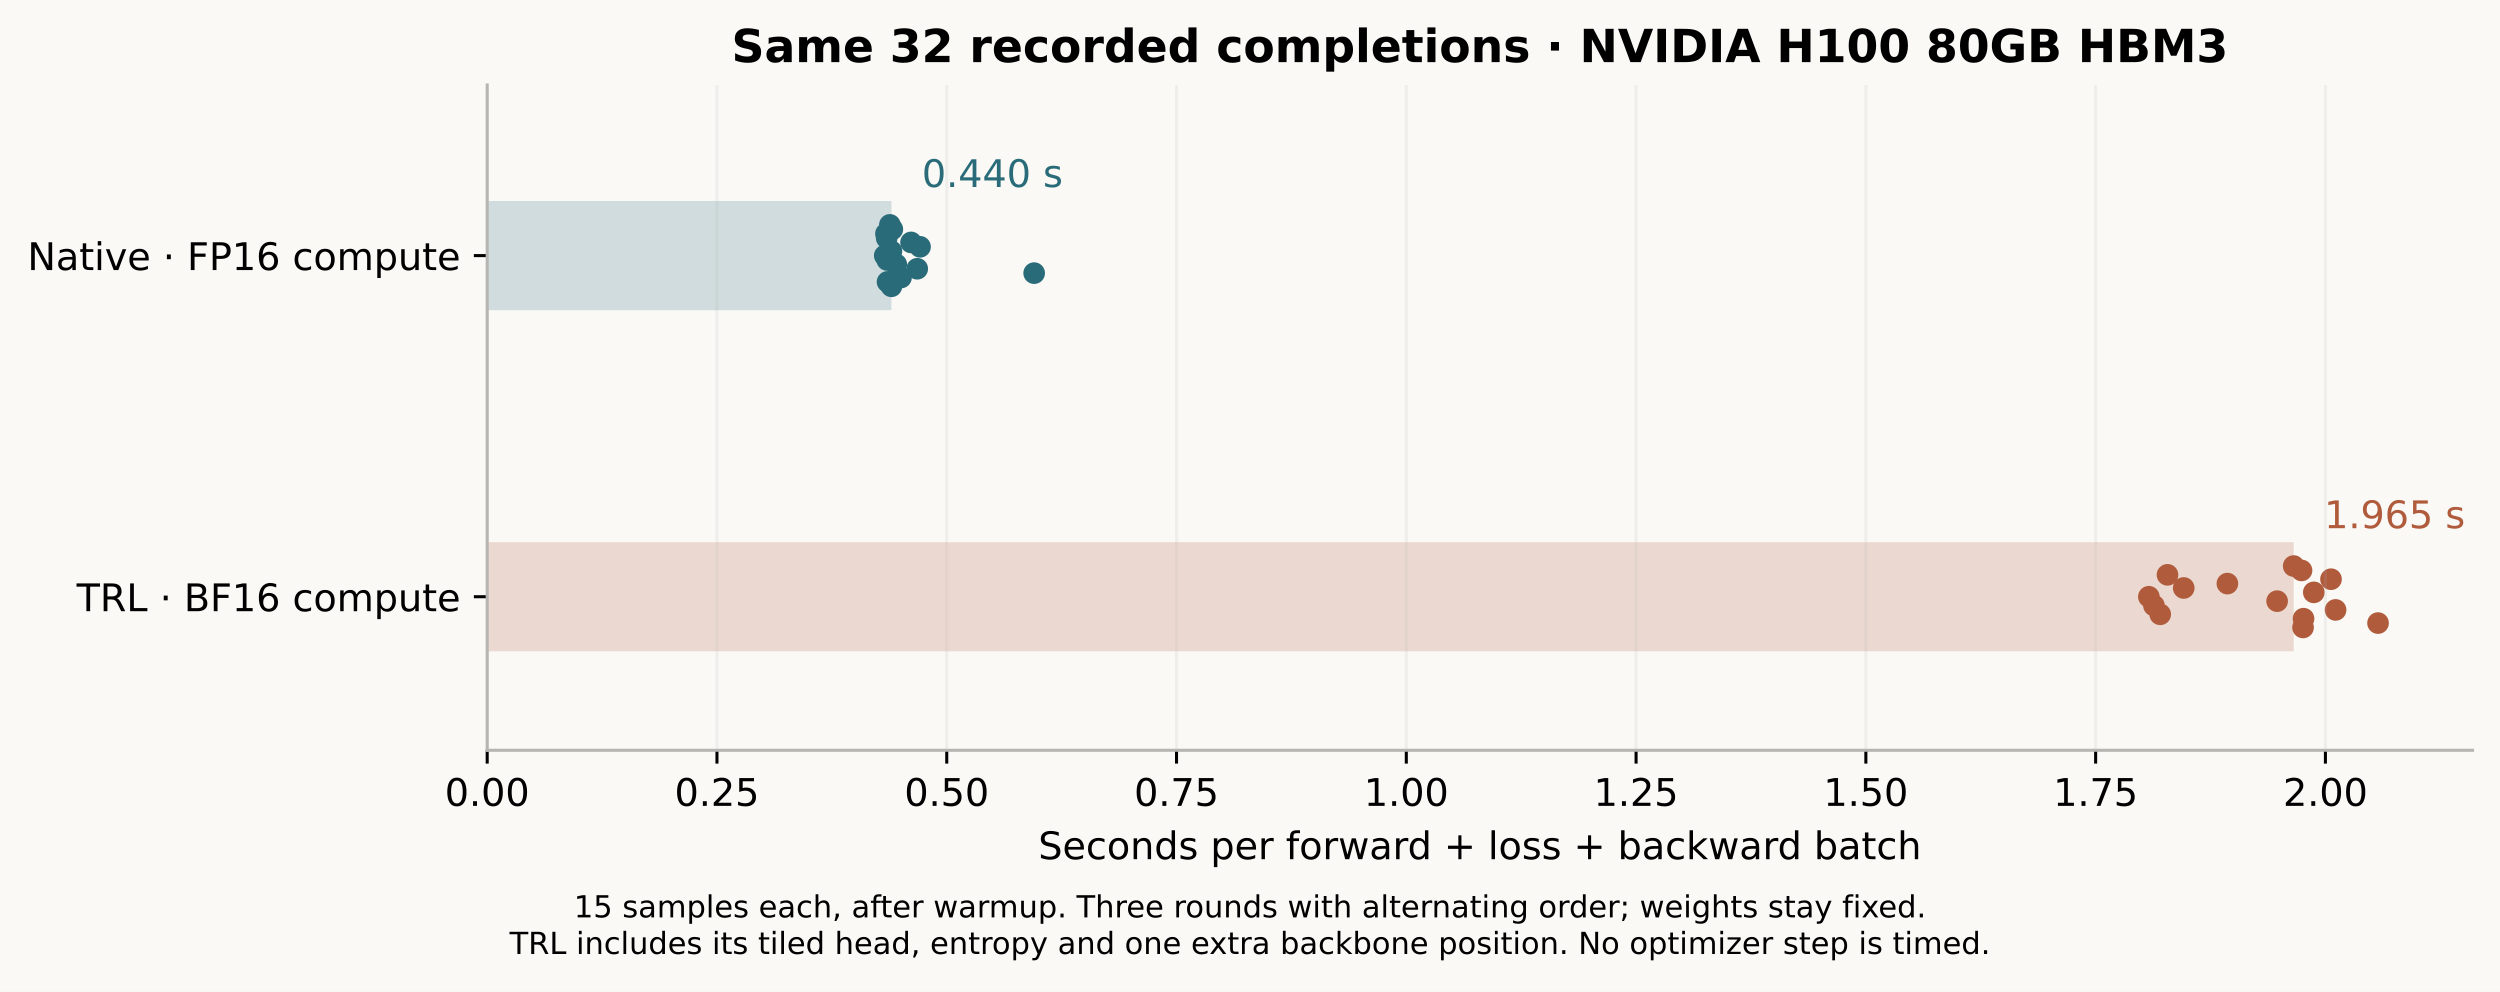
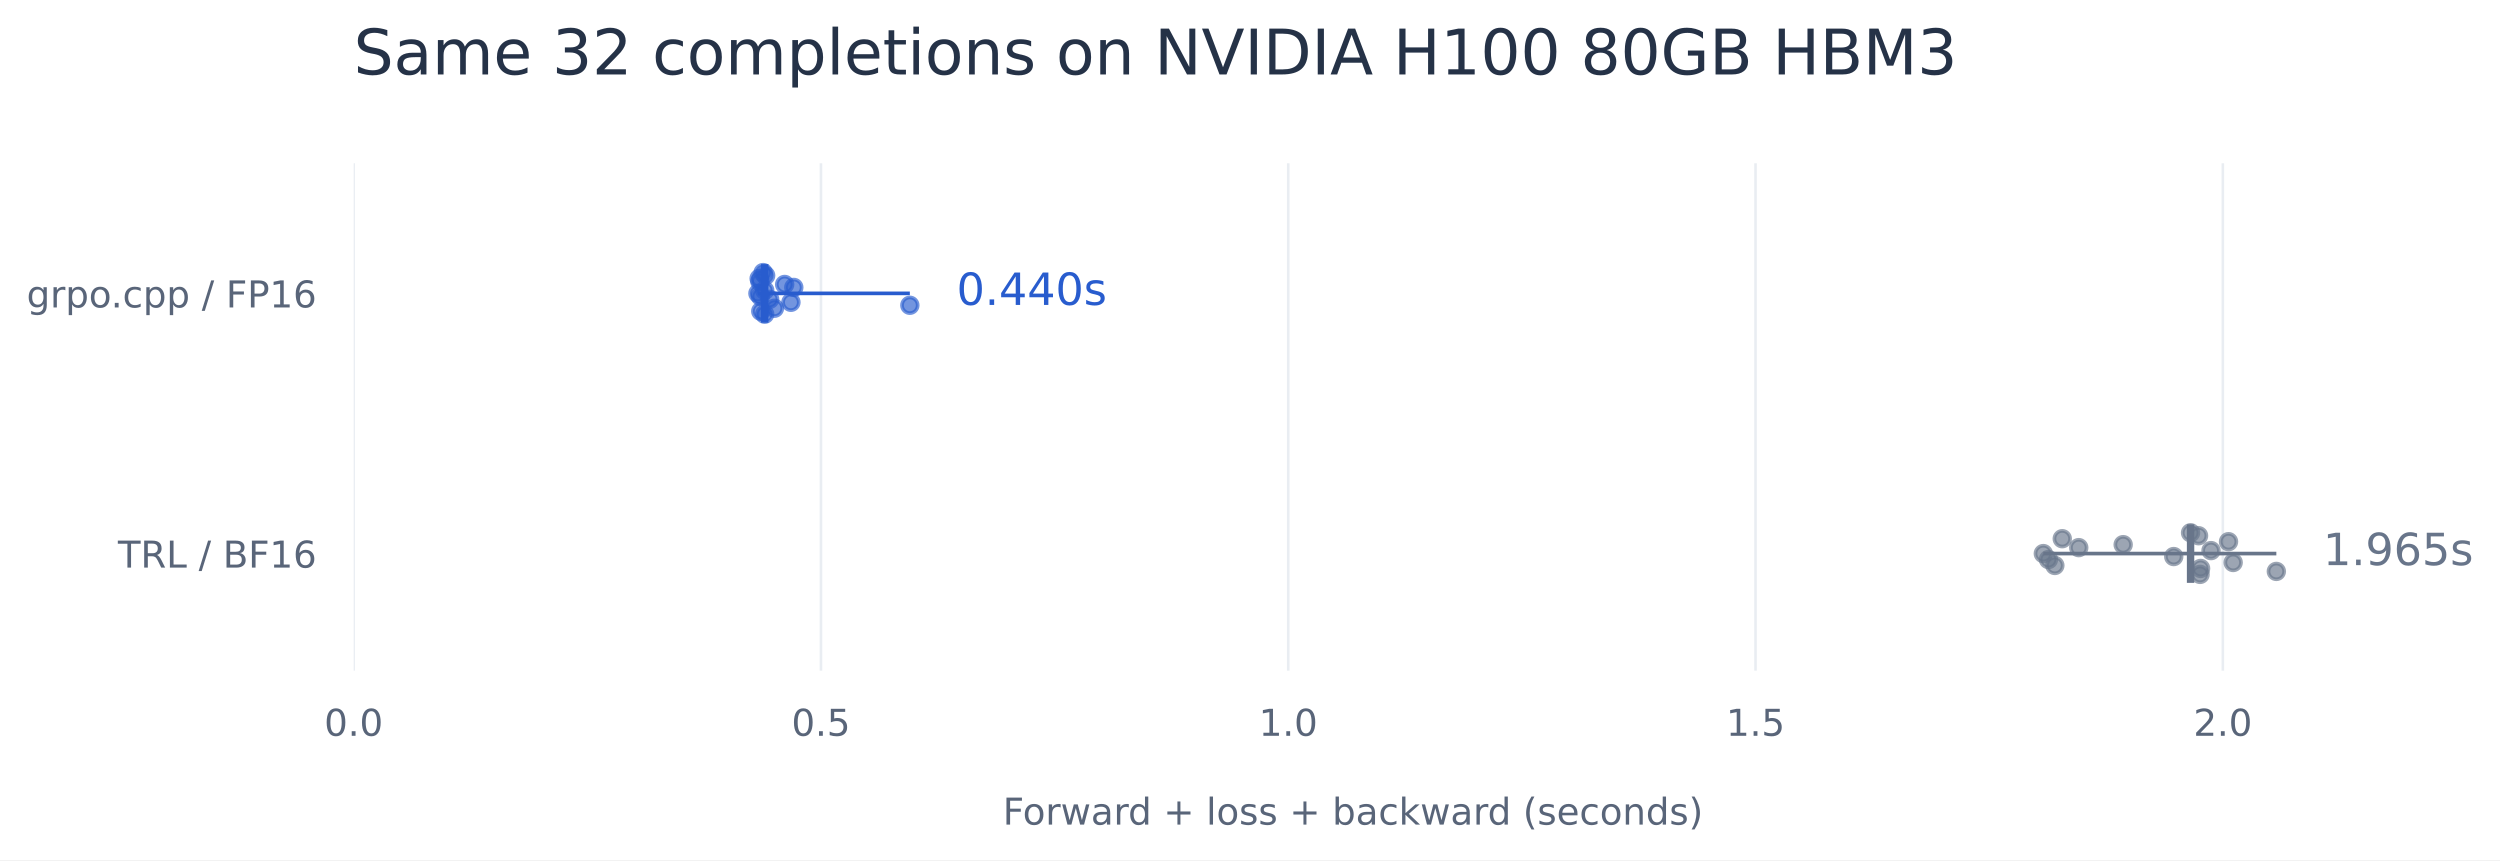
- <svg xmlns="http://www.w3.org/2000/svg" xmlns:xlink="http://www.w3.org/1999/xlink" width="656.4pt" height="260.4pt" viewBox="0 0 656.4 260.4" version="1.1">
+ <svg xmlns="http://www.w3.org/2000/svg" xmlns:xlink="http://www.w3.org/1999/xlink" width="675.474pt" height="232.406pt" viewBox="0 0 675.474 232.406" version="1.1">
  <defs>
    <style type="text/css">*{stroke-linejoin: round; stroke-linecap: butt}</style>
  </defs>
  <g id="figure_1">
    <g id="patch_1">
-       <path d="M 0 260.4  L 656.4 260.4  L 656.4 -0  L 0 -0  z " style="fill: #faf9f6" />
+       <path d="M 0 232.406  L 675.474 232.406  L 675.474 0  L 0 0  z " style="fill: #ffffff" />
    </g>
    <g id="axes_1">
      <g id="patch_2">
-         <path d="M 127.916 196.994  L 649.2 196.994  L 649.2 22.318  L 127.916 22.318  z " style="fill: #faf9f6" />
-       </g>
-       <g id="patch_3">
-         <path d="M 127.916 81.439  L 234.054 81.439  L 234.054 52.774  L 127.916 52.774  z " clip-path="url(#p68f2796702)" style="fill: #296b78; opacity: 0.2" />
-       </g>
-       <g id="PathCollection_1">
-         <defs>
-           <path id="m76239d4e5a" d="M 0 2.345  C 0.622 2.345 1.219 2.098 1.658 1.658  C 2.098 1.219 2.345 0.622 2.345 0  C 2.345 -0.622 2.098 -1.219 1.658 -1.658  C 1.219 -2.098 0.622 -2.345 0 -2.345  C -0.622 -2.345 -1.219 -2.098 -1.658 -1.658  C -2.098 -1.219 -2.345 -0.622 -2.345 0  C -2.345 0.622 -2.098 1.219 -1.658 1.658  C -1.219 2.098 -0.622 2.345 0 2.345  z " style="stroke: #296b78" />
-         </defs>
-         <g clip-path="url(#p68f2796702)">
-           <use xlink:href="#m76239d4e5a" x="234.049" y="75.169" style="fill: #296b78; stroke: #296b78" />
-           <use xlink:href="#m76239d4e5a" x="233.034" y="74.017" style="fill: #296b78; stroke: #296b78" />
-           <use xlink:href="#m76239d4e5a" x="236.569" y="72.865" style="fill: #296b78; stroke: #296b78" />
-           <use xlink:href="#m76239d4e5a" x="271.528" y="71.714" style="fill: #296b78; stroke: #296b78" />
-           <use xlink:href="#m76239d4e5a" x="240.826" y="70.562" style="fill: #296b78; stroke: #296b78" />
-           <use xlink:href="#m76239d4e5a" x="235.33" y="69.41" style="fill: #296b78; stroke: #296b78" />
-           <use xlink:href="#m76239d4e5a" x="232.943" y="68.258" style="fill: #296b78; stroke: #296b78" />
-           <use xlink:href="#m76239d4e5a" x="232.298" y="67.107" style="fill: #296b78; stroke: #296b78" />
-           <use xlink:href="#m76239d4e5a" x="234.054" y="65.955" style="fill: #296b78; stroke: #296b78" />
-           <use xlink:href="#m76239d4e5a" x="241.563" y="64.803" style="fill: #296b78; stroke: #296b78" />
-           <use xlink:href="#m76239d4e5a" x="239.205" y="63.652" style="fill: #296b78; stroke: #296b78" />
-           <use xlink:href="#m76239d4e5a" x="232.808" y="62.5" style="fill: #296b78; stroke: #296b78" />
-           <use xlink:href="#m76239d4e5a" x="232.615" y="61.348" style="fill: #296b78; stroke: #296b78" />
-           <use xlink:href="#m76239d4e5a" x="234.295" y="60.197" style="fill: #296b78; stroke: #296b78" />
-           <use xlink:href="#m76239d4e5a" x="233.645" y="59.045" style="fill: #296b78; stroke: #296b78" />
-         </g>
-       </g>
-       <g id="patch_4">
-         <path d="M 127.916 171.016  L 602.23 171.016  L 602.23 142.352  L 127.916 142.352  z " clip-path="url(#p68f2796702)" style="fill: #b05b3c; opacity: 0.2" />
-       </g>
-       <g id="PathCollection_2">
-         <defs>
-           <path id="m672f4fdee6" d="M 0 2.345  C 0.622 2.345 1.219 2.098 1.658 1.658  C 2.098 1.219 2.345 0.622 2.345 0  C 2.345 -0.622 2.098 -1.219 1.658 -1.658  C 1.219 -2.098 0.622 -2.345 0 -2.345  C -0.622 -2.345 -1.219 -2.098 -1.658 -1.658  C -2.098 -1.219 -2.345 -0.622 -2.345 0  C -2.345 0.622 -2.098 1.219 -1.658 1.658  C -1.219 2.098 -0.622 2.345 0 2.345  z " style="stroke: #b05b3c" />
-         </defs>
-         <g clip-path="url(#p68f2796702)">
-           <use xlink:href="#m672f4fdee6" x="604.687" y="164.746" style="fill: #b05b3c; stroke: #b05b3c" />
-           <use xlink:href="#m672f4fdee6" x="624.376" y="163.594" style="fill: #b05b3c; stroke: #b05b3c" />
-           <use xlink:href="#m672f4fdee6" x="604.816" y="162.443" style="fill: #b05b3c; stroke: #b05b3c" />
-           <use xlink:href="#m672f4fdee6" x="567.184" y="161.291" style="fill: #b05b3c; stroke: #b05b3c" />
-           <use xlink:href="#m672f4fdee6" x="613.23" y="160.139" style="fill: #b05b3c; stroke: #b05b3c" />
-           <use xlink:href="#m672f4fdee6" x="565.536" y="158.988" style="fill: #b05b3c; stroke: #b05b3c" />
-           <use xlink:href="#m672f4fdee6" x="597.882" y="157.836" style="fill: #b05b3c; stroke: #b05b3c" />
-           <use xlink:href="#m672f4fdee6" x="564.208" y="156.684" style="fill: #b05b3c; stroke: #b05b3c" />
-           <use xlink:href="#m672f4fdee6" x="607.51" y="155.532" style="fill: #b05b3c; stroke: #b05b3c" />
-           <use xlink:href="#m672f4fdee6" x="573.357" y="154.381" style="fill: #b05b3c; stroke: #b05b3c" />
-           <use xlink:href="#m672f4fdee6" x="584.825" y="153.229" style="fill: #b05b3c; stroke: #b05b3c" />
-           <use xlink:href="#m672f4fdee6" x="612.03" y="152.077" style="fill: #b05b3c; stroke: #b05b3c" />
-           <use xlink:href="#m672f4fdee6" x="569.098" y="150.926" style="fill: #b05b3c; stroke: #b05b3c" />
-           <use xlink:href="#m672f4fdee6" x="604.29" y="149.774" style="fill: #b05b3c; stroke: #b05b3c" />
-           <use xlink:href="#m672f4fdee6" x="602.23" y="148.622" style="fill: #b05b3c; stroke: #b05b3c" />
-         </g>
+         <path d="M 95.556 181.205  L 635.556 181.205  L 635.556 44.117  L 95.556 44.117  z " style="fill: #ffffff" />
      </g>
      <g id="matplotlib.axis_1">
        <g id="xtick_1">
          <g id="line2d_1">
-             <path d="M 127.916 196.994  L 127.916 22.318  " clip-path="url(#p68f2796702)" style="fill: none; stroke: #b0b0b0; stroke-opacity: 0.15; stroke-width: 0.8; stroke-linecap: square" />
+             <path d="M 95.556 181.205  L 95.556 44.117  " clip-path="url(#pc330ed31f9)" style="fill: none; stroke: #e9edf2; stroke-width: 0.7; stroke-linecap: square" />
          </g>
-           <g id="line2d_2">
-             <defs>
-               <path id="m82f4e1f501" d="M 0 0  L 0 3.5  " style="stroke: #000000; stroke-width: 0.8" />
-             </defs>
-             <g>
-               <use xlink:href="#m82f4e1f501" x="127.916" y="196.994" style="stroke: #000000; stroke-width: 0.8" />
-             </g>
-           </g>
+           <g id="line2d_2" />
          <g id="text_1">
-             <text style="font-size: 10px; font-family: 'DejaVu Sans', 'Arial', sans-serif; text-anchor: middle" x="127.916" y="211.592" transform="rotate(-0 127.9156 211.5915)">0.00</text>
+             <text style="font-size: 10px; font-family: 'DejaVu Sans', 'Arial', sans-serif; text-anchor: middle; fill: #596579" x="95.556" y="198.803" transform="rotate(-0 95.55625 198.803)">0.0</text>
          </g>
        </g>
        <g id="xtick_2">
          <g id="line2d_3">
-             <path d="M 188.246 196.994  L 188.246 22.318  " clip-path="url(#p68f2796702)" style="fill: none; stroke: #b0b0b0; stroke-opacity: 0.15; stroke-width: 0.8; stroke-linecap: square" />
+             <path d="M 221.814 181.205  L 221.814 44.117  " clip-path="url(#pc330ed31f9)" style="fill: none; stroke: #e9edf2; stroke-width: 0.7; stroke-linecap: square" />
          </g>
-           <g id="line2d_4">
-             <g>
-               <use xlink:href="#m82f4e1f501" x="188.246" y="196.994" style="stroke: #000000; stroke-width: 0.8" />
-             </g>
-           </g>
+           <g id="line2d_4" />
          <g id="text_2">
-             <text style="font-size: 10px; font-family: 'DejaVu Sans', 'Arial', sans-serif; text-anchor: middle" x="188.246" y="211.592" transform="rotate(-0 188.2463 211.5915)">0.25</text>
+             <text style="font-size: 10px; font-family: 'DejaVu Sans', 'Arial', sans-serif; text-anchor: middle; fill: #596579" x="221.814" y="198.803" transform="rotate(-0 221.8139 198.803)">0.5</text>
          </g>
        </g>
        <g id="xtick_3">
          <g id="line2d_5">
-             <path d="M 248.577 196.994  L 248.577 22.318  " clip-path="url(#p68f2796702)" style="fill: none; stroke: #b0b0b0; stroke-opacity: 0.15; stroke-width: 0.8; stroke-linecap: square" />
+             <path d="M 348.071 181.205  L 348.071 44.117  " clip-path="url(#pc330ed31f9)" style="fill: none; stroke: #e9edf2; stroke-width: 0.7; stroke-linecap: square" />
          </g>
-           <g id="line2d_6">
-             <g>
-               <use xlink:href="#m82f4e1f501" x="248.577" y="196.994" style="stroke: #000000; stroke-width: 0.8" />
-             </g>
-           </g>
+           <g id="line2d_6" />
          <g id="text_3">
-             <text style="font-size: 10px; font-family: 'DejaVu Sans', 'Arial', sans-serif; text-anchor: middle" x="248.577" y="211.592" transform="rotate(-0 248.5769 211.5915)">0.50</text>
+             <text style="font-size: 10px; font-family: 'DejaVu Sans', 'Arial', sans-serif; text-anchor: middle; fill: #596579" x="348.071" y="198.803" transform="rotate(-0 348.0715 198.803)">1.0</text>
          </g>
        </g>
        <g id="xtick_4">
          <g id="line2d_7">
-             <path d="M 308.908 196.994  L 308.908 22.318  " clip-path="url(#p68f2796702)" style="fill: none; stroke: #b0b0b0; stroke-opacity: 0.15; stroke-width: 0.8; stroke-linecap: square" />
+             <path d="M 474.329 181.205  L 474.329 44.117  " clip-path="url(#pc330ed31f9)" style="fill: none; stroke: #e9edf2; stroke-width: 0.7; stroke-linecap: square" />
          </g>
-           <g id="line2d_8">
-             <g>
-               <use xlink:href="#m82f4e1f501" x="308.908" y="196.994" style="stroke: #000000; stroke-width: 0.8" />
-             </g>
-           </g>
+           <g id="line2d_8" />
          <g id="text_4">
-             <text style="font-size: 10px; font-family: 'DejaVu Sans', 'Arial', sans-serif; text-anchor: middle" x="308.908" y="211.592" transform="rotate(-0 308.9076 211.5915)">0.75</text>
+             <text style="font-size: 10px; font-family: 'DejaVu Sans', 'Arial', sans-serif; text-anchor: middle; fill: #596579" x="474.329" y="198.803" transform="rotate(-0 474.3291 198.803)">1.5</text>
          </g>
        </g>
        <g id="xtick_5">
          <g id="line2d_9">
-             <path d="M 369.238 196.994  L 369.238 22.318  " clip-path="url(#p68f2796702)" style="fill: none; stroke: #b0b0b0; stroke-opacity: 0.15; stroke-width: 0.8; stroke-linecap: square" />
+             <path d="M 600.587 181.205  L 600.587 44.117  " clip-path="url(#pc330ed31f9)" style="fill: none; stroke: #e9edf2; stroke-width: 0.7; stroke-linecap: square" />
          </g>
-           <g id="line2d_10">
-             <g>
-               <use xlink:href="#m82f4e1f501" x="369.238" y="196.994" style="stroke: #000000; stroke-width: 0.8" />
-             </g>
-           </g>
+           <g id="line2d_10" />
          <g id="text_5">
-             <text style="font-size: 10px; font-family: 'DejaVu Sans', 'Arial', sans-serif; text-anchor: middle" x="369.238" y="211.592" transform="rotate(-0 369.2382 211.5915)">1.00</text>
+             <text style="font-size: 10px; font-family: 'DejaVu Sans', 'Arial', sans-serif; text-anchor: middle; fill: #596579" x="600.587" y="198.803" transform="rotate(-0 600.5867 198.803)">2.0</text>
          </g>
        </g>
-         <g id="xtick_6">
-           <g id="line2d_11">
-             <path d="M 429.569 196.994  L 429.569 22.318  " clip-path="url(#p68f2796702)" style="fill: none; stroke: #b0b0b0; stroke-opacity: 0.15; stroke-width: 0.8; stroke-linecap: square" />
-           </g>
-           <g id="line2d_12">
-             <g>
-               <use xlink:href="#m82f4e1f501" x="429.569" y="196.994" style="stroke: #000000; stroke-width: 0.8" />
-             </g>
-           </g>
-           <g id="text_6">
-             <text style="font-size: 10px; font-family: 'DejaVu Sans', 'Arial', sans-serif; text-anchor: middle" x="429.569" y="211.592" transform="rotate(-0 429.5689 211.5915)">1.25</text>
-           </g>
-         </g>
-         <g id="xtick_7">
-           <g id="line2d_13">
-             <path d="M 489.9 196.994  L 489.9 22.318  " clip-path="url(#p68f2796702)" style="fill: none; stroke: #b0b0b0; stroke-opacity: 0.15; stroke-width: 0.8; stroke-linecap: square" />
-           </g>
-           <g id="line2d_14">
-             <g>
-               <use xlink:href="#m82f4e1f501" x="489.9" y="196.994" style="stroke: #000000; stroke-width: 0.8" />
-             </g>
-           </g>
-           <g id="text_7">
-             <text style="font-size: 10px; font-family: 'DejaVu Sans', 'Arial', sans-serif; text-anchor: middle" x="489.9" y="211.592" transform="rotate(-0 489.8995 211.5915)">1.50</text>
-           </g>
-         </g>
-         <g id="xtick_8">
-           <g id="line2d_15">
-             <path d="M 550.23 196.994  L 550.23 22.318  " clip-path="url(#p68f2796702)" style="fill: none; stroke: #b0b0b0; stroke-opacity: 0.15; stroke-width: 0.8; stroke-linecap: square" />
-           </g>
-           <g id="line2d_16">
-             <g>
-               <use xlink:href="#m82f4e1f501" x="550.23" y="196.994" style="stroke: #000000; stroke-width: 0.8" />
-             </g>
-           </g>
-           <g id="text_8">
-             <text style="font-size: 10px; font-family: 'DejaVu Sans', 'Arial', sans-serif; text-anchor: middle" x="550.23" y="211.592" transform="rotate(-0 550.2302 211.5915)">1.75</text>
-           </g>
-         </g>
-         <g id="xtick_9">
-           <g id="line2d_17">
-             <path d="M 610.561 196.994  L 610.561 22.318  " clip-path="url(#p68f2796702)" style="fill: none; stroke: #b0b0b0; stroke-opacity: 0.15; stroke-width: 0.8; stroke-linecap: square" />
-           </g>
-           <g id="line2d_18">
-             <g>
-               <use xlink:href="#m82f4e1f501" x="610.561" y="196.994" style="stroke: #000000; stroke-width: 0.8" />
-             </g>
-           </g>
-           <g id="text_9">
-             <text style="font-size: 10px; font-family: 'DejaVu Sans', 'Arial', sans-serif; text-anchor: middle" x="610.561" y="211.592" transform="rotate(-0 610.5608 211.5915)">2.00</text>
-           </g>
-         </g>
-         <g id="text_10">
-           <text style="font-size: 10px; font-family: 'DejaVu Sans', 'Arial', sans-serif; text-anchor: middle" x="388.558" y="225.592" transform="rotate(-0 388.5576 225.5923)">Seconds per forward + loss + backward batch</text>
+         <g id="text_6">
+           <text style="font-size: 10px; font-family: 'DejaVu Sans', 'Arial', sans-serif; text-anchor: middle; fill: #596579" x="365.556" y="222.804" transform="rotate(-0 365.5562 222.8038)">Forward + loss + backward (seconds)</text>
        </g>
      </g>
      <g id="matplotlib.axis_2">
        <g id="ytick_1">
-           <g id="line2d_19">
-             <defs>
-               <path id="me0456b7a44" d="M 0 0  L -3.5 0  " style="stroke: #000000; stroke-width: 0.8" />
-             </defs>
-             <g>
-               <use xlink:href="#me0456b7a44" x="127.916" y="156.684" style="stroke: #000000; stroke-width: 0.8" />
-             </g>
-           </g>
-           <g id="text_11">
-             <text style="font-size: 10px; font-family: 'DejaVu Sans', 'Arial', sans-serif; text-anchor: end" x="120.916" y="160.483" transform="rotate(-0 120.9156 160.4829)">TRL · BF16 compute</text>
+           <g id="line2d_11" />
+           <g id="text_7">
+             <text style="font-size: 10px; font-family: 'DejaVu Sans', 'Arial', sans-serif; text-anchor: end; fill: #596579" x="85.556" y="153.368" transform="rotate(-0 85.55625 153.3685)">TRL / BF16</text>
          </g>
        </g>
        <g id="ytick_2">
-           <g id="line2d_20">
-             <g>
-               <use xlink:href="#me0456b7a44" x="127.916" y="67.107" style="stroke: #000000; stroke-width: 0.8" />
-             </g>
-           </g>
-           <g id="text_12">
-             <text style="font-size: 10px; font-family: 'DejaVu Sans', 'Arial', sans-serif; text-anchor: end" x="120.916" y="70.906" transform="rotate(-0 120.9156 70.906)">Native · FP16 compute</text>
+           <g id="line2d_12" />
+           <g id="text_8">
+             <text style="font-size: 10px; font-family: 'DejaVu Sans', 'Arial', sans-serif; text-anchor: end; fill: #596579" x="85.556" y="83.067" transform="rotate(-0 85.55625 83.06694)">grpo.cpp / FP16</text>
          </g>
        </g>
      </g>
-       <g id="patch_5">
-         <path d="M 127.916 196.994  L 127.916 22.318  " style="fill: none; stroke: #b6b5b1; stroke-width: 0.8; stroke-linejoin: miter; stroke-linecap: square" />
+       <g id="PathCollection_1">
+         <defs>
+           <path id="m366e29eb1c" d="M 0 2.121  C 0.563 2.121 1.102 1.898 1.5 1.5  C 1.898 1.102 2.121 0.563 2.121 0  C 2.121 -0.563 1.898 -1.102 1.5 -1.5  C 1.102 -1.898 0.563 -2.121 0 -2.121  C -0.563 -2.121 -1.102 -1.898 -1.5 -1.5  C -1.898 -1.102 -2.121 -0.563 -2.121 0  C -2.121 0.563 -1.898 1.102 -1.5 1.5  C -1.102 1.898 -0.563 2.121 0 2.121  z " style="stroke: #285cce; stroke-opacity: 0.65" />
+         </defs>
+         <g clip-path="url(#pc330ed31f9)">
+           <use xlink:href="#m366e29eb1c" x="206.612" y="84.892" style="fill: #285cce; fill-opacity: 0.65; stroke: #285cce; stroke-opacity: 0.65" />
+           <use xlink:href="#m366e29eb1c" x="205.55" y="84.089" style="fill: #285cce; fill-opacity: 0.65; stroke: #285cce; stroke-opacity: 0.65" />
+           <use xlink:href="#m366e29eb1c" x="209.249" y="83.285" style="fill: #285cce; fill-opacity: 0.65; stroke: #285cce; stroke-opacity: 0.65" />
+           <use xlink:href="#m366e29eb1c" x="245.83" y="82.482" style="fill: #285cce; fill-opacity: 0.65; stroke: #285cce; stroke-opacity: 0.65" />
+           <use xlink:href="#m366e29eb1c" x="213.704" y="81.678" style="fill: #285cce; fill-opacity: 0.65; stroke: #285cce; stroke-opacity: 0.65" />
+           <use xlink:href="#m366e29eb1c" x="207.953" y="80.875" style="fill: #285cce; fill-opacity: 0.65; stroke: #285cce; stroke-opacity: 0.65" />
+           <use xlink:href="#m366e29eb1c" x="205.455" y="80.072" style="fill: #285cce; fill-opacity: 0.65; stroke: #285cce; stroke-opacity: 0.65" />
+           <use xlink:href="#m366e29eb1c" x="204.78" y="79.268" style="fill: #285cce; fill-opacity: 0.65; stroke: #285cce; stroke-opacity: 0.65" />
+           <use xlink:href="#m366e29eb1c" x="206.617" y="78.465" style="fill: #285cce; fill-opacity: 0.65; stroke: #285cce; stroke-opacity: 0.65" />
+           <use xlink:href="#m366e29eb1c" x="214.475" y="77.661" style="fill: #285cce; fill-opacity: 0.65; stroke: #285cce; stroke-opacity: 0.65" />
+           <use xlink:href="#m366e29eb1c" x="212.008" y="76.858" style="fill: #285cce; fill-opacity: 0.65; stroke: #285cce; stroke-opacity: 0.65" />
+           <use xlink:href="#m366e29eb1c" x="205.314" y="76.054" style="fill: #285cce; fill-opacity: 0.65; stroke: #285cce; stroke-opacity: 0.65" />
+           <use xlink:href="#m366e29eb1c" x="205.112" y="75.251" style="fill: #285cce; fill-opacity: 0.65; stroke: #285cce; stroke-opacity: 0.65" />
+           <use xlink:href="#m366e29eb1c" x="206.869" y="74.447" style="fill: #285cce; fill-opacity: 0.65; stroke: #285cce; stroke-opacity: 0.65" />
+           <use xlink:href="#m366e29eb1c" x="206.189" y="73.644" style="fill: #285cce; fill-opacity: 0.65; stroke: #285cce; stroke-opacity: 0.65" />
+         </g>
      </g>
-       <g id="patch_6">
-         <path d="M 127.916 196.994  L 649.2 196.994  " style="fill: none; stroke: #b6b5b1; stroke-width: 0.8; stroke-linejoin: miter; stroke-linecap: square" />
+       <g id="PathCollection_2">
+         <defs>
+           <path id="mc64173f535" d="M 0 7.906  L 0 -7.906  " style="stroke: #285cce; stroke-width: 2" />
+         </defs>
+         <g clip-path="url(#pc330ed31f9)">
+           <use xlink:href="#mc64173f535" x="206.617" y="79.268" style="fill: #285cce; stroke: #285cce; stroke-width: 2" />
+         </g>
      </g>
-       <g id="text_13">
-         <text style="font-size: 10px; font-family: 'DejaVu Sans', 'Arial', sans-serif; text-anchor: start; fill: #296b78" x="242.054" y="49.107" transform="rotate(-0 242.0539 49.10678)">0.440 s</text>
+       <g id="PathCollection_3">
+         <defs>
+           <path id="m526f00f633" d="M 0 2.121  C 0.563 2.121 1.102 1.898 1.5 1.5  C 1.898 1.102 2.121 0.563 2.121 0  C 2.121 -0.563 1.898 -1.102 1.5 -1.5  C 1.102 -1.898 0.563 -2.121 0 -2.121  C -0.563 -2.121 -1.102 -1.898 -1.5 -1.5  C -1.898 -1.102 -2.121 -0.563 -2.121 0  C -2.121 0.563 -1.898 1.102 -1.5 1.5  C -1.102 1.898 -0.563 2.121 0 2.121  z " style="stroke: #68758a; stroke-opacity: 0.65" />
+         </defs>
+         <g clip-path="url(#pc330ed31f9)">
+           <use xlink:href="#m526f00f633" x="594.441" y="155.194" style="fill: #68758a; fill-opacity: 0.65; stroke: #68758a; stroke-opacity: 0.65" />
+           <use xlink:href="#m526f00f633" x="615.043" y="154.39" style="fill: #68758a; fill-opacity: 0.65; stroke: #68758a; stroke-opacity: 0.65" />
+           <use xlink:href="#m526f00f633" x="594.576" y="153.587" style="fill: #68758a; fill-opacity: 0.65; stroke: #68758a; stroke-opacity: 0.65" />
+           <use xlink:href="#m526f00f633" x="555.198" y="152.783" style="fill: #68758a; fill-opacity: 0.65; stroke: #68758a; stroke-opacity: 0.65" />
+           <use xlink:href="#m526f00f633" x="603.379" y="151.98" style="fill: #68758a; fill-opacity: 0.65; stroke: #68758a; stroke-opacity: 0.65" />
+           <use xlink:href="#m526f00f633" x="553.474" y="151.177" style="fill: #68758a; fill-opacity: 0.65; stroke: #68758a; stroke-opacity: 0.65" />
+           <use xlink:href="#m526f00f633" x="587.32" y="150.373" style="fill: #68758a; fill-opacity: 0.65; stroke: #68758a; stroke-opacity: 0.65" />
+           <use xlink:href="#m526f00f633" x="552.084" y="149.57" style="fill: #68758a; fill-opacity: 0.65; stroke: #68758a; stroke-opacity: 0.65" />
+           <use xlink:href="#m526f00f633" x="597.394" y="148.766" style="fill: #68758a; fill-opacity: 0.65; stroke: #68758a; stroke-opacity: 0.65" />
+           <use xlink:href="#m526f00f633" x="561.657" y="147.963" style="fill: #68758a; fill-opacity: 0.65; stroke: #68758a; stroke-opacity: 0.65" />
+           <use xlink:href="#m526f00f633" x="573.658" y="147.159" style="fill: #68758a; fill-opacity: 0.65; stroke: #68758a; stroke-opacity: 0.65" />
+           <use xlink:href="#m526f00f633" x="602.124" y="146.356" style="fill: #68758a; fill-opacity: 0.65; stroke: #68758a; stroke-opacity: 0.65" />
+           <use xlink:href="#m526f00f633" x="557.2" y="145.552" style="fill: #68758a; fill-opacity: 0.65; stroke: #68758a; stroke-opacity: 0.65" />
+           <use xlink:href="#m526f00f633" x="594.025" y="144.749" style="fill: #68758a; fill-opacity: 0.65; stroke: #68758a; stroke-opacity: 0.65" />
+           <use xlink:href="#m526f00f633" x="591.869" y="143.946" style="fill: #68758a; fill-opacity: 0.65; stroke: #68758a; stroke-opacity: 0.65" />
+         </g>
      </g>
-       <g id="text_14">
-         <text style="font-size: 10px; font-family: 'DejaVu Sans', 'Arial', sans-serif; text-anchor: start; fill: #b05b3c" x="610.23" y="138.684" transform="rotate(-0 610.2299 138.6841)">1.965 s</text>
+       <g id="PathCollection_4">
+         <defs>
+           <path id="mefc7dbe30b" d="M 0 7.906  L 0 -7.906  " style="stroke: #68758a; stroke-width: 2" />
+         </defs>
+         <g clip-path="url(#pc330ed31f9)">
+           <use xlink:href="#mefc7dbe30b" x="591.869" y="149.57" style="fill: #68758a; stroke: #68758a; stroke-width: 2" />
+         </g>
      </g>
-       <g id="text_15">
-         <text style="font-weight: 700; font-size: 12px; font-family: 'DejaVu Sans', 'Arial', sans-serif; text-anchor: middle" x="388.558" y="16.318" transform="rotate(-0 388.5576 16.31812)">Same 32 recorded completions · NVIDIA H100 80GB HBM3</text>
+       <g id="LineCollection_1">
+         <path d="M 204.78 79.268  L 245.83 79.268  " clip-path="url(#pc330ed31f9)" style="fill: none; stroke: #285cce" />
      </g>
-     </g>
-     <g id="text_16">
-       <text style="font-size: 8px; font-family: 'DejaVu Sans', 'Arial', sans-serif" transform="translate(150.6716 240.8747)">15 samples each, after warmup. Three rounds with alternating order; weights stay fixed.</text>
-       <text style="font-size: 8px; font-family: 'DejaVu Sans', 'Arial', sans-serif" transform="translate(133.806 250.4769)">TRL includes its tiled head, entropy and one extra backbone position. No optimizer step is timed.</text>
+       <g id="LineCollection_2">
+         <path d="M 552.084 149.57  L 615.043 149.57  " clip-path="url(#pc330ed31f9)" style="fill: none; stroke: #68758a" />
+       </g>
+       <g id="text_9">
+         <text style="font-size: 12px; font-family: 'DejaVu Sans', 'Arial', sans-serif; text-anchor: start; fill: #285cce" x="258.456" y="82.385" transform="rotate(-0 258.4556 82.3853)">0.440s</text>
+       </g>
+       <g id="text_10">
+         <text style="font-size: 12px; font-family: 'DejaVu Sans', 'Arial', sans-serif; text-anchor: start; fill: #68758a" x="627.669" y="152.687" transform="rotate(-0 627.6689 152.6868)">1.965s</text>
+       </g>
+       <g id="text_11">
+         <text style="font-size: 17px; font-family: 'DejaVu Sans', 'Arial', sans-serif; text-anchor: start; fill: #253247" x="95.556" y="20.117" transform="rotate(-0 95.55625 20.11734)">Same 32 completions on NVIDIA H100 80GB HBM3</text>
+       </g>
    </g>
  </g>
  <defs>
-     <clipPath id="p68f2796702">
-       <rect x="127.916" y="22.318" width="521.284" height="174.676" />
+     <clipPath id="pc330ed31f9">
+       <rect x="95.556" y="44.117" width="540" height="137.088" />
    </clipPath>
  </defs>
</svg>
